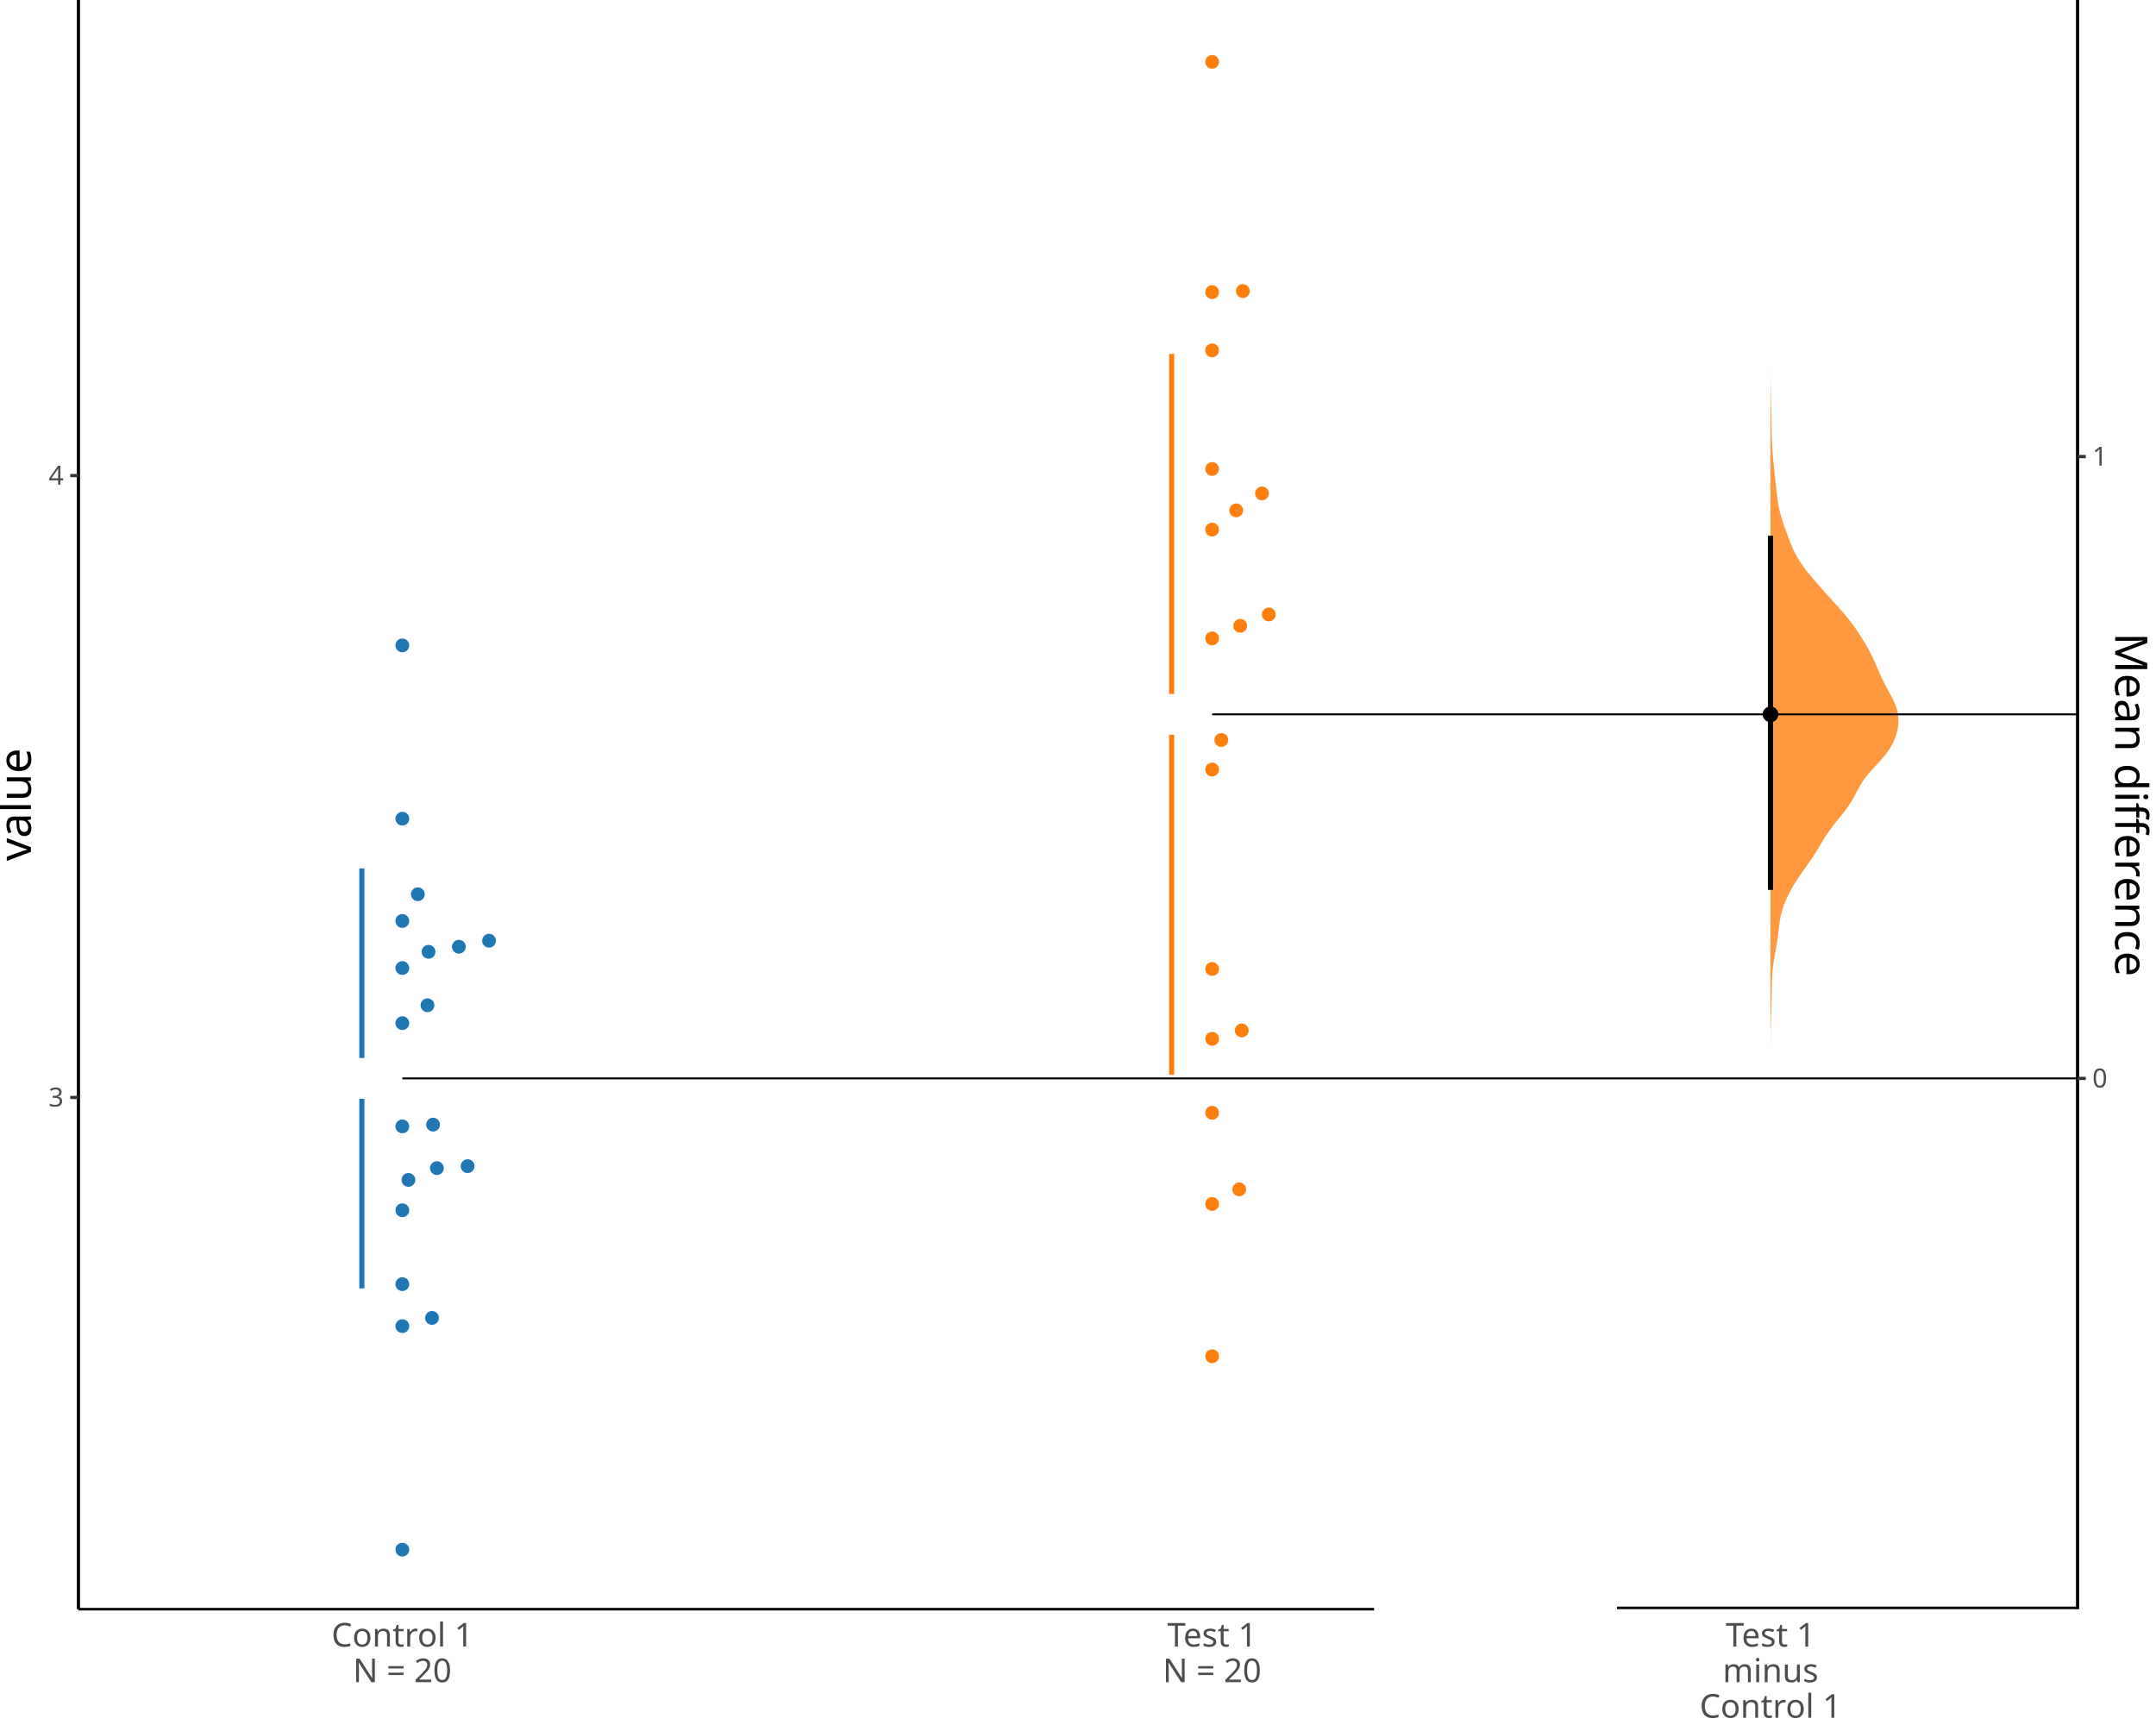
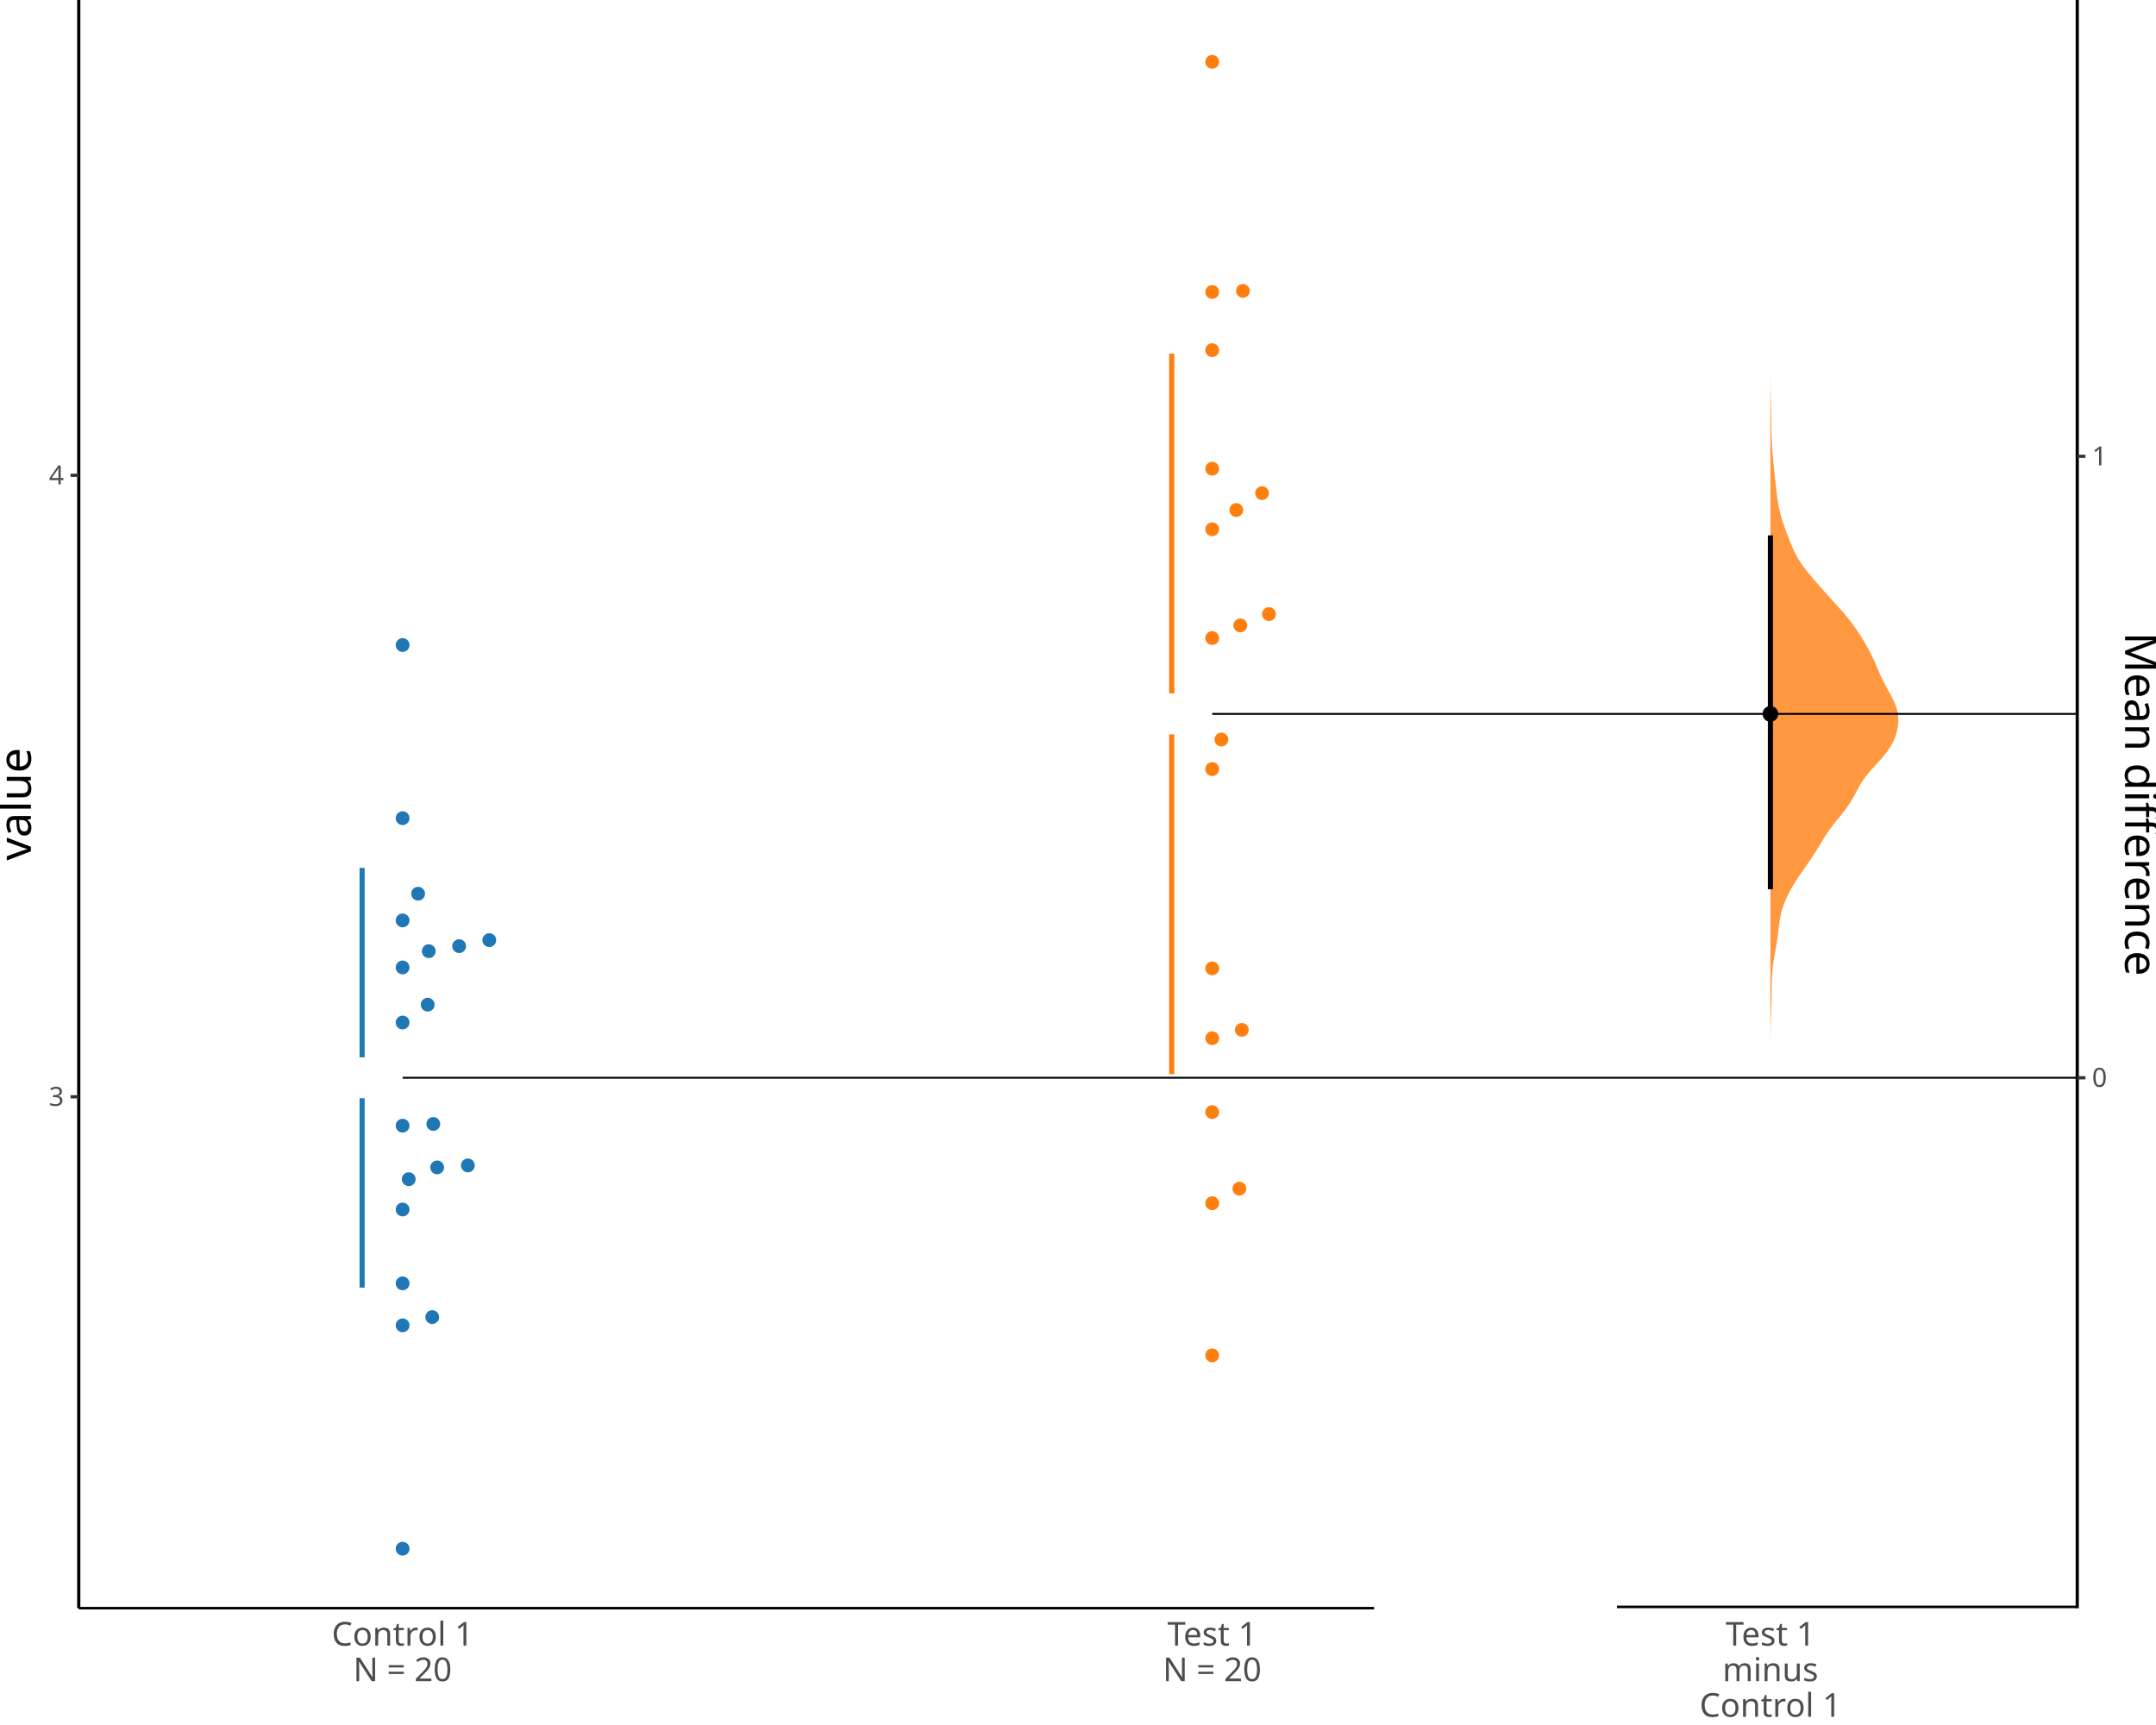
<svg xmlns="http://www.w3.org/2000/svg" class="svglite" data-engine-version="2.0" width="720.00pt" height="576.00pt" viewBox="0 0 720.00 576.00">
  <defs>
    <style type="text/css">
    .svglite line, .svglite polyline, .svglite polygon, .svglite path, .svglite rect, .svglite circle {
      fill: none;
      stroke: #000000;
      stroke-linecap: round;
      stroke-linejoin: round;
      stroke-miterlimit: 10.00;
    }
  </style>
  </defs>
  <rect width="100%" height="100%" style="stroke: none; fill: #FFFFFF;" />
  <defs>
    <clipPath id="cpMC4wMHw3MjAuMDB8MC4wMHw1NzYuMDA=">
      <rect x="0.00" y="0.00" width="720.00" height="576.00" />
    </clipPath>
  </defs>
  <g clip-path="url(#cpMC4wMHw3MjAuMDB8MC4wMHw1NzYuMDA=)">
</g>
  <defs>
    <clipPath id="cpMC4wMHw1NDAuMDB8MC4wMHw1NzYuMDA=">
      <rect x="0.00" y="0.00" width="540.00" height="576.00" />
    </clipPath>
  </defs>
  <g clip-path="url(#cpMC4wMHw1NDAuMDB8MC4wMHw1NzYuMDA=)">
    <rect x="-0" y="0.00" width="540.00" height="576.00" style="stroke-width: 1.07; stroke: #FFFFFF; fill: #FFFFFF;" />
  </g>
  <g clip-path="url(#cpMC4wMHw3MjAuMDB8MC4wMHw1NzYuMDA=)">
-     <rect x="26.19" y="-0" width="513.81" height="537.32" style="stroke-width: 1.07; stroke: none; fill: #FFFFFF;" />
-     <circle cx="143.11" cy="317.82" r="1.95" style="stroke-width: 0.71; stroke: #1F77B4; fill: #1F77B4;" />
-     <circle cx="134.36" cy="307.52" r="1.95" style="stroke-width: 0.71; stroke: #1F77B4; fill: #1F77B4;" />
-     <circle cx="144.62" cy="375.53" r="1.95" style="stroke-width: 0.71; stroke: #1F77B4; fill: #1F77B4;" />
-     <circle cx="134.36" cy="404.12" r="1.95" style="stroke-width: 0.71; stroke: #1F77B4; fill: #1F77B4;" />
-     <circle cx="153.24" cy="316.13" r="1.95" style="stroke-width: 0.71; stroke: #1F77B4; fill: #1F77B4;" />
-     <circle cx="134.36" cy="517.45" r="1.95" style="stroke-width: 0.71; stroke: #1F77B4; fill: #1F77B4;" />
-     <circle cx="163.32" cy="314.12" r="1.95" style="stroke-width: 0.71; stroke: #1F77B4; fill: #1F77B4;" />
-     <circle cx="156.16" cy="389.39" r="1.95" style="stroke-width: 0.71; stroke: #1F77B4; fill: #1F77B4;" />
-     <circle cx="145.90" cy="390.05" r="1.95" style="stroke-width: 0.71; stroke: #1F77B4; fill: #1F77B4;" />
-     <circle cx="134.36" cy="442.81" r="1.95" style="stroke-width: 0.71; stroke: #1F77B4; fill: #1F77B4;" />
-     <circle cx="134.36" cy="376.11" r="1.95" style="stroke-width: 0.71; stroke: #1F77B4; fill: #1F77B4;" />
-     <circle cx="134.36" cy="215.51" r="1.95" style="stroke-width: 0.71; stroke: #1F77B4; fill: #1F77B4;" />
-     <circle cx="142.75" cy="335.67" r="1.95" style="stroke-width: 0.71; stroke: #1F77B4; fill: #1F77B4;" />
-     <circle cx="134.36" cy="323.24" r="1.95" style="stroke-width: 0.71; stroke: #1F77B4; fill: #1F77B4;" />
-     <circle cx="134.36" cy="428.79" r="1.95" style="stroke-width: 0.71; stroke: #1F77B4; fill: #1F77B4;" />
-     <circle cx="139.54" cy="298.60" r="1.95" style="stroke-width: 0.71; stroke: #1F77B4; fill: #1F77B4;" />
-     <circle cx="144.27" cy="440.07" r="1.95" style="stroke-width: 0.71; stroke: #1F77B4; fill: #1F77B4;" />
-     <circle cx="136.40" cy="393.99" r="1.95" style="stroke-width: 0.71; stroke: #1F77B4; fill: #1F77B4;" />
-     <circle cx="134.36" cy="273.37" r="1.95" style="stroke-width: 0.71; stroke: #1F77B4; fill: #1F77B4;" />
-     <circle cx="134.36" cy="341.64" r="1.95" style="stroke-width: 0.71; stroke: #1F77B4; fill: #1F77B4;" />
-     <circle cx="407.86" cy="247.10" r="1.95" style="stroke-width: 0.71; stroke: #FF7F0E; fill: #FF7F0E;" />
-     <circle cx="404.79" cy="402.01" r="1.95" style="stroke-width: 0.71; stroke: #FF7F0E; fill: #FF7F0E;" />
-     <circle cx="423.73" cy="205.18" r="1.95" style="stroke-width: 0.71; stroke: #FF7F0E; fill: #FF7F0E;" />
-     <circle cx="404.79" cy="97.55" r="1.95" style="stroke-width: 0.71; stroke: #FF7F0E; fill: #FF7F0E;" />
-     <circle cx="404.79" cy="323.56" r="1.95" style="stroke-width: 0.71; stroke: #FF7F0E; fill: #FF7F0E;" />
-     <circle cx="404.79" cy="452.87" r="1.95" style="stroke-width: 0.71; stroke: #FF7F0E; fill: #FF7F0E;" />
-     <circle cx="412.83" cy="170.42" r="1.95" style="stroke-width: 0.71; stroke: #FF7F0E; fill: #FF7F0E;" />
-     <circle cx="415.06" cy="97.19" r="1.95" style="stroke-width: 0.71; stroke: #FF7F0E; fill: #FF7F0E;" />
-     <circle cx="414.17" cy="208.97" r="1.95" style="stroke-width: 0.71; stroke: #FF7F0E; fill: #FF7F0E;" />
-     <circle cx="413.85" cy="397.15" r="1.95" style="stroke-width: 0.71; stroke: #FF7F0E; fill: #FF7F0E;" />
-     <circle cx="404.79" cy="256.96" r="1.95" style="stroke-width: 0.71; stroke: #FF7F0E; fill: #FF7F0E;" />
-     <circle cx="414.68" cy="344.09" r="1.95" style="stroke-width: 0.71; stroke: #FF7F0E; fill: #FF7F0E;" />
-     <circle cx="404.79" cy="371.57" r="1.95" style="stroke-width: 0.71; stroke: #FF7F0E; fill: #FF7F0E;" />
-     <circle cx="404.79" cy="20.67" r="1.95" style="stroke-width: 0.71; stroke: #FF7F0E; fill: #FF7F0E;" />
-     <circle cx="404.79" cy="116.99" r="1.95" style="stroke-width: 0.71; stroke: #FF7F0E; fill: #FF7F0E;" />
-     <circle cx="421.44" cy="164.76" r="1.95" style="stroke-width: 0.71; stroke: #FF7F0E; fill: #FF7F0E;" />
-     <circle cx="404.79" cy="176.84" r="1.95" style="stroke-width: 0.71; stroke: #FF7F0E; fill: #FF7F0E;" />
-     <circle cx="404.79" cy="346.88" r="1.95" style="stroke-width: 0.71; stroke: #FF7F0E; fill: #FF7F0E;" />
-     <circle cx="404.79" cy="213.18" r="1.95" style="stroke-width: 0.71; stroke: #FF7F0E; fill: #FF7F0E;" />
-     <circle cx="404.79" cy="156.60" r="1.95" style="stroke-width: 0.71; stroke: #FF7F0E; fill: #FF7F0E;" />
-     <line x1="134.36" y1="360.09" x2="540.00" y2="360.09" style="stroke-width: 0.64; stroke-linecap: butt;" />
-     <line x1="404.79" y1="238.53" x2="540.00" y2="238.53" style="stroke-width: 0.64; stroke-linecap: butt;" />
-     <line x1="120.84" y1="352.42" x2="120.84" y2="290.83" style="stroke-width: 1.71; stroke: #1F77B4; stroke-linecap: square;" />
-     <line x1="391.27" y1="230.85" x2="391.27" y2="119.02" style="stroke-width: 1.71; stroke: #FF7F0E; stroke-linecap: square;" />
-     <line x1="120.84" y1="367.77" x2="120.84" y2="429.36" style="stroke-width: 1.71; stroke: #1F77B4; stroke-linecap: square;" />
-     <line x1="391.27" y1="246.20" x2="391.27" y2="358.04" style="stroke-width: 1.71; stroke: #FF7F0E; stroke-linecap: square;" />
-     <line x1="26.19" y1="537.32" x2="458.87" y2="537.32" style="stroke-width: 0.85; stroke-linecap: butt;" />
-     <polyline points="26.19,537.32 26.19,0.00 " style="stroke-width: 1.07; stroke-linecap: butt;" />
-     <text x="21.26" y="369.48" text-anchor="end" style="font-size: 8.80px; fill: #4D4D4D; font-family: sans;" textLength="4.89px" lengthAdjust="spacingAndGlyphs">3</text>
-     <text x="21.26" y="161.83" text-anchor="end" style="font-size: 8.80px; fill: #4D4D4D; font-family: sans;" textLength="4.89px" lengthAdjust="spacingAndGlyphs">4</text>
-     <polyline points="23.45,366.45 26.19,366.45 " style="stroke-width: 1.07; stroke: #333333; stroke-linecap: butt;" />
-     <polyline points="23.45,158.80 26.19,158.80 " style="stroke-width: 1.07; stroke: #333333; stroke-linecap: butt;" />
-     <text x="134.36" y="549.82" text-anchor="middle" style="font-size: 11.00px; fill: #4D4D4D; font-family: sans;" textLength="44.64px" lengthAdjust="spacingAndGlyphs">Control 1</text>
-     <text x="134.36" y="561.70" text-anchor="middle" style="font-size: 11.00px; fill: #4D4D4D; font-family: sans;" textLength="32.72px" lengthAdjust="spacingAndGlyphs">N = 20</text>
-     <text x="404.79" y="549.82" text-anchor="middle" style="font-size: 11.00px; fill: #4D4D4D; font-family: sans;" textLength="30.57px" lengthAdjust="spacingAndGlyphs">Test 1</text>
-     <text x="404.79" y="561.70" text-anchor="middle" style="font-size: 11.00px; fill: #4D4D4D; font-family: sans;" textLength="32.72px" lengthAdjust="spacingAndGlyphs">N = 20</text>
-     <text transform="translate(10.32,268.66) rotate(-90)" text-anchor="middle" style="font-size: 15.00px; font-family: sans;" textLength="35.87px" lengthAdjust="spacingAndGlyphs">value</text>
+     <rect x="26.30" y="0.00" width="513.70" height="536.99" style="stroke-width: 1.07; stroke: none; fill: #FFFFFF;" />
+     <circle cx="143.19" cy="317.62" r="1.95" style="stroke-width: 0.71; stroke: #1F77B4; fill: #1F77B4;" />
+     <circle cx="134.45" cy="307.34" r="1.95" style="stroke-width: 0.71; stroke: #1F77B4; fill: #1F77B4;" />
+     <circle cx="144.70" cy="375.30" r="1.95" style="stroke-width: 0.71; stroke: #1F77B4; fill: #1F77B4;" />
+     <circle cx="134.45" cy="403.87" r="1.95" style="stroke-width: 0.71; stroke: #1F77B4; fill: #1F77B4;" />
+     <circle cx="153.33" cy="315.93" r="1.95" style="stroke-width: 0.71; stroke: #1F77B4; fill: #1F77B4;" />
+     <circle cx="134.45" cy="517.13" r="1.95" style="stroke-width: 0.71; stroke: #1F77B4; fill: #1F77B4;" />
+     <circle cx="163.40" cy="313.92" r="1.95" style="stroke-width: 0.71; stroke: #1F77B4; fill: #1F77B4;" />
+     <circle cx="156.24" cy="389.15" r="1.95" style="stroke-width: 0.71; stroke: #1F77B4; fill: #1F77B4;" />
+     <circle cx="145.99" cy="389.81" r="1.95" style="stroke-width: 0.71; stroke: #1F77B4; fill: #1F77B4;" />
+     <circle cx="134.45" cy="442.54" r="1.95" style="stroke-width: 0.71; stroke: #1F77B4; fill: #1F77B4;" />
+     <circle cx="134.45" cy="375.88" r="1.95" style="stroke-width: 0.71; stroke: #1F77B4; fill: #1F77B4;" />
+     <circle cx="134.45" cy="215.38" r="1.95" style="stroke-width: 0.71; stroke: #1F77B4; fill: #1F77B4;" />
+     <circle cx="142.83" cy="335.46" r="1.95" style="stroke-width: 0.71; stroke: #1F77B4; fill: #1F77B4;" />
+     <circle cx="134.45" cy="323.04" r="1.95" style="stroke-width: 0.71; stroke: #1F77B4; fill: #1F77B4;" />
+     <circle cx="134.45" cy="428.53" r="1.95" style="stroke-width: 0.71; stroke: #1F77B4; fill: #1F77B4;" />
+     <circle cx="139.63" cy="298.42" r="1.95" style="stroke-width: 0.71; stroke: #1F77B4; fill: #1F77B4;" />
+     <circle cx="144.35" cy="439.80" r="1.95" style="stroke-width: 0.71; stroke: #1F77B4; fill: #1F77B4;" />
+     <circle cx="136.49" cy="393.75" r="1.95" style="stroke-width: 0.71; stroke: #1F77B4; fill: #1F77B4;" />
+     <circle cx="134.45" cy="273.20" r="1.95" style="stroke-width: 0.71; stroke: #1F77B4; fill: #1F77B4;" />
+     <circle cx="134.45" cy="341.43" r="1.95" style="stroke-width: 0.71; stroke: #1F77B4; fill: #1F77B4;" />
+     <circle cx="407.89" cy="246.95" r="1.95" style="stroke-width: 0.71; stroke: #FF7F0E; fill: #FF7F0E;" />
+     <circle cx="404.82" cy="401.77" r="1.95" style="stroke-width: 0.71; stroke: #FF7F0E; fill: #FF7F0E;" />
+     <circle cx="423.76" cy="205.06" r="1.95" style="stroke-width: 0.71; stroke: #FF7F0E; fill: #FF7F0E;" />
+     <circle cx="404.82" cy="97.49" r="1.95" style="stroke-width: 0.71; stroke: #FF7F0E; fill: #FF7F0E;" />
+     <circle cx="404.82" cy="323.36" r="1.95" style="stroke-width: 0.71; stroke: #FF7F0E; fill: #FF7F0E;" />
+     <circle cx="404.82" cy="452.59" r="1.95" style="stroke-width: 0.71; stroke: #FF7F0E; fill: #FF7F0E;" />
+     <circle cx="412.86" cy="170.31" r="1.95" style="stroke-width: 0.71; stroke: #FF7F0E; fill: #FF7F0E;" />
+     <circle cx="415.08" cy="97.13" r="1.95" style="stroke-width: 0.71; stroke: #FF7F0E; fill: #FF7F0E;" />
+     <circle cx="414.20" cy="208.84" r="1.95" style="stroke-width: 0.71; stroke: #FF7F0E; fill: #FF7F0E;" />
+     <circle cx="413.88" cy="396.91" r="1.95" style="stroke-width: 0.71; stroke: #FF7F0E; fill: #FF7F0E;" />
+     <circle cx="404.82" cy="256.80" r="1.95" style="stroke-width: 0.71; stroke: #FF7F0E; fill: #FF7F0E;" />
+     <circle cx="414.71" cy="343.88" r="1.95" style="stroke-width: 0.71; stroke: #FF7F0E; fill: #FF7F0E;" />
+     <circle cx="404.82" cy="371.35" r="1.95" style="stroke-width: 0.71; stroke: #FF7F0E; fill: #FF7F0E;" />
+     <circle cx="404.82" cy="20.65" r="1.95" style="stroke-width: 0.71; stroke: #FF7F0E; fill: #FF7F0E;" />
+     <circle cx="404.82" cy="116.92" r="1.95" style="stroke-width: 0.71; stroke: #FF7F0E; fill: #FF7F0E;" />
+     <circle cx="421.46" cy="164.66" r="1.95" style="stroke-width: 0.71; stroke: #FF7F0E; fill: #FF7F0E;" />
+     <circle cx="404.82" cy="176.73" r="1.95" style="stroke-width: 0.71; stroke: #FF7F0E; fill: #FF7F0E;" />
+     <circle cx="404.82" cy="346.67" r="1.95" style="stroke-width: 0.71; stroke: #FF7F0E; fill: #FF7F0E;" />
+     <circle cx="404.82" cy="213.05" r="1.95" style="stroke-width: 0.71; stroke: #FF7F0E; fill: #FF7F0E;" />
+     <circle cx="404.82" cy="156.50" r="1.95" style="stroke-width: 0.71; stroke: #FF7F0E; fill: #FF7F0E;" />
+     <line x1="134.45" y1="359.88" x2="540.00" y2="359.88" style="stroke-width: 0.64; stroke-linecap: butt;" />
+     <line x1="404.82" y1="238.38" x2="540.00" y2="238.38" style="stroke-width: 0.64; stroke-linecap: butt;" />
+     <line x1="120.93" y1="352.20" x2="120.93" y2="290.65" style="stroke-width: 1.71; stroke: #1F77B4; stroke-linecap: square;" />
+     <line x1="391.30" y1="230.71" x2="391.30" y2="118.94" style="stroke-width: 1.71; stroke: #FF7F0E; stroke-linecap: square;" />
+     <line x1="120.93" y1="367.55" x2="120.93" y2="429.10" style="stroke-width: 1.71; stroke: #1F77B4; stroke-linecap: square;" />
+     <line x1="391.30" y1="246.05" x2="391.30" y2="357.82" style="stroke-width: 1.71; stroke: #FF7F0E; stroke-linecap: square;" />
+     <line x1="26.30" y1="536.99" x2="458.89" y2="536.99" style="stroke-width: 0.85; stroke-linecap: butt;" />
+     <polyline points="26.30,536.99 26.30,0.00 " style="stroke-width: 1.07; stroke-linecap: butt;" />
+     <text x="21.37" y="369.25" text-anchor="end" style="font-size: 8.80px; fill: #4D4D4D; font-family: sans;" textLength="4.89px" lengthAdjust="spacingAndGlyphs">3</text>
+     <text x="21.37" y="161.74" text-anchor="end" style="font-size: 8.80px; fill: #4D4D4D; font-family: sans;" textLength="4.89px" lengthAdjust="spacingAndGlyphs">4</text>
+     <polyline points="23.56,366.23 26.30,366.23 " style="stroke-width: 1.07; stroke: #333333; stroke-linecap: butt;" />
+     <polyline points="23.56,158.71 26.30,158.71 " style="stroke-width: 1.07; stroke: #333333; stroke-linecap: butt;" />
+     <text x="134.45" y="549.49" text-anchor="middle" style="font-size: 11.00px; fill: #4D4D4D; font-family: sans;" textLength="44.64px" lengthAdjust="spacingAndGlyphs">Control 1</text>
+     <text x="134.45" y="561.37" text-anchor="middle" style="font-size: 11.00px; fill: #4D4D4D; font-family: sans;" textLength="32.72px" lengthAdjust="spacingAndGlyphs">N = 20</text>
+     <text x="404.82" y="549.49" text-anchor="middle" style="font-size: 11.00px; fill: #4D4D4D; font-family: sans;" textLength="30.57px" lengthAdjust="spacingAndGlyphs">Test 1</text>
+     <text x="404.82" y="561.37" text-anchor="middle" style="font-size: 11.00px; fill: #4D4D4D; font-family: sans;" textLength="32.72px" lengthAdjust="spacingAndGlyphs">N = 20</text>
+     <text transform="translate(10.32,268.50) rotate(-90)" text-anchor="middle" style="font-size: 15.00px; font-family: sans;" textLength="35.87px" lengthAdjust="spacingAndGlyphs">value</text>
  </g>
  <defs>
    <clipPath id="cpNTQwLjAwfDcyMC4wMHwwLjAwfDU3Ni4wMA==">
      <rect x="540.00" y="0.00" width="180.00" height="576.00" />
    </clipPath>
  </defs>
  <g clip-path="url(#cpNTQwLjAwfDcyMC4wMHwwLjAwfDU3Ni4wMA==)">
    <rect x="540.00" y="0.00" width="180.00" height="576.00" style="stroke-width: 1.07; stroke: #FFFFFF; fill: #FFFFFF;" />
  </g>
  <g clip-path="url(#cpMC4wMHw3MjAuMDB8MC4wMHw1NzYuMDA=)">
</g>
  <defs>
-     <clipPath id="cpNTQwLjAwfDY5My44MXwwLjAwfDUzNy4zMg==">
-       <rect x="540.00" y="0.00" width="153.81" height="537.32" />
+     <clipPath id="cpNTQwLjAwfDY5My43MHwwLjAwfDUzNi45OQ==">
+       <rect x="540.00" y="0.00" width="153.70" height="536.99" />
    </clipPath>
  </defs>
-   <g clip-path="url(#cpNTQwLjAwfDY5My44MXwwLjAwfDUzNy4zMg==)">
-     <rect x="540.00" y="-0" width="153.81" height="537.32" style="stroke-width: 1.07; stroke: none; fill: #FFFFFF;" />
-     <polygon points="591.27,352.95 591.27,352.50 591.27,352.04 591.27,351.59 591.27,351.13 591.27,350.68 591.28,350.22 591.28,349.77 591.28,349.31 591.28,348.86 591.28,348.40 591.29,347.94 591.29,347.49 591.29,347.03 591.30,346.58 591.30,346.12 591.31,345.67 591.32,345.21 591.32,344.76 591.33,344.30 591.34,343.85 591.35,343.39 591.36,342.93 591.37,342.48 591.38,342.02 591.40,341.57 591.41,341.11 591.42,340.66 591.44,340.20 591.45,339.75 591.46,339.29 591.48,338.83 591.49,338.38 591.51,337.92 591.52,337.47 591.54,337.01 591.55,336.56 591.56,336.10 591.58,335.65 591.59,335.19 591.60,334.74 591.61,334.28 591.62,333.82 591.63,333.37 591.64,332.91 591.65,332.46 591.66,332.00 591.67,331.55 591.68,331.09 591.68,330.64 591.69,330.18 591.70,329.73 591.71,329.27 591.72,328.81 591.73,328.36 591.74,327.90 591.75,327.45 591.77,326.99 591.79,326.54 591.81,326.08 591.84,325.63 591.87,325.17 591.90,324.71 591.94,324.26 591.98,323.80 592.03,323.35 592.08,322.89 592.14,322.44 592.20,321.98 592.26,321.53 592.33,321.07 592.40,320.62 592.48,320.16 592.56,319.70 592.64,319.25 592.72,318.79 592.80,318.34 592.89,317.88 592.97,317.43 593.05,316.97 593.13,316.52 593.21,316.06 593.29,315.61 593.37,315.15 593.44,314.69 593.51,314.24 593.58,313.78 593.64,313.33 593.70,312.87 593.76,312.42 593.81,311.96 593.87,311.51 593.92,311.05 593.97,310.59 594.03,310.14 594.08,309.68 594.14,309.23 594.19,308.77 594.26,308.32 594.32,307.86 594.40,307.41 594.47,306.95 594.56,306.50 594.65,306.04 594.75,305.58 594.86,305.13 594.97,304.67 595.10,304.22 595.23,303.76 595.37,303.31 595.52,302.85 595.68,302.40 595.85,301.94 596.03,301.48 596.21,301.03 596.41,300.57 596.61,300.12 596.81,299.66 597.03,299.21 597.25,298.75 597.48,298.30 597.72,297.84 597.96,297.39 598.21,296.93 598.47,296.47 598.73,296.02 599.01,295.56 599.28,295.11 599.57,294.65 599.86,294.20 600.15,293.74 600.45,293.29 600.76,292.83 601.07,292.38 601.38,291.92 601.70,291.46 602.02,291.01 602.34,290.55 602.66,290.10 602.98,289.64 603.30,289.19 603.62,288.73 603.94,288.28 604.26,287.82 604.57,287.36 604.88,286.91 605.18,286.45 605.48,286.00 605.78,285.54 606.07,285.09 606.36,284.63 606.64,284.18 606.92,283.72 607.20,283.27 607.48,282.81 607.75,282.35 608.02,281.90 608.30,281.44 608.58,280.99 608.85,280.53 609.14,280.08 609.43,279.62 609.72,279.17 610.02,278.71 610.33,278.26 610.64,277.80 610.96,277.34 611.29,276.89 611.63,276.43 611.98,275.98 612.33,275.52 612.68,275.07 613.04,274.61 613.41,274.16 613.77,273.70 614.14,273.24 614.51,272.79 614.88,272.33 615.24,271.88 615.60,271.42 615.95,270.97 616.29,270.51 616.63,270.06 616.96,269.60 617.28,269.15 617.58,268.69 617.88,268.23 618.16,267.78 618.44,267.32 618.70,266.87 618.96,266.41 619.21,265.96 619.46,265.50 619.70,265.05 619.94,264.59 620.18,264.14 620.42,263.68 620.67,263.22 620.93,262.77 621.19,262.31 621.46,261.86 621.75,261.40 622.05,260.95 622.36,260.49 622.69,260.04 623.03,259.58 623.38,259.12 623.75,258.67 624.13,258.21 624.52,257.76 624.92,257.30 625.32,256.85 625.73,256.39 626.15,255.94 626.56,255.48 626.98,255.03 627.39,254.57 627.80,254.11 628.20,253.66 628.60,253.20 628.99,252.75 629.36,252.29 629.73,251.84 630.08,251.38 630.41,250.93 630.73,250.47 631.04,250.02 631.33,249.56 631.60,249.10 631.86,248.65 632.10,248.19 632.32,247.74 632.53,247.28 632.72,246.83 632.90,246.37 633.06,245.92 633.21,245.46 633.34,245.00 633.47,244.55 633.58,244.09 633.67,243.64 633.76,243.18 633.83,242.73 633.89,242.27 633.94,241.82 633.97,241.36 633.99,240.91 634.00,240.45 633.99,239.99 633.96,239.54 633.92,239.08 633.86,238.63 633.79,238.17 633.70,237.72 633.59,237.26 633.47,236.81 633.33,236.35 633.17,235.90 633.00,235.44 632.82,234.98 632.62,234.53 632.41,234.07 632.20,233.62 631.97,233.16 631.73,232.71 631.49,232.25 631.25,231.80 631.00,231.34 630.75,230.88 630.50,230.43 630.25,229.97 630.00,229.52 629.76,229.06 629.52,228.61 629.28,228.15 629.05,227.70 628.83,227.24 628.61,226.79 628.39,226.33 628.18,225.87 627.98,225.42 627.77,224.96 627.58,224.51 627.38,224.05 627.18,223.60 626.99,223.14 626.79,222.69 626.60,222.23 626.40,221.78 626.20,221.32 625.99,220.86 625.79,220.41 625.57,219.95 625.36,219.50 625.14,219.04 624.91,218.59 624.68,218.13 624.45,217.68 624.21,217.22 623.96,216.76 623.71,216.31 623.45,215.85 623.19,215.40 622.93,214.94 622.66,214.49 622.38,214.03 622.10,213.58 621.82,213.12 621.54,212.67 621.25,212.21 620.95,211.75 620.65,211.30 620.35,210.84 620.04,210.39 619.73,209.93 619.41,209.48 619.08,209.02 618.75,208.57 618.41,208.11 618.07,207.66 617.71,207.20 617.35,206.74 616.98,206.29 616.61,205.83 616.23,205.38 615.84,204.92 615.44,204.47 615.05,204.01 614.64,203.56 614.24,203.10 613.83,202.64 613.42,202.19 613.01,201.73 612.59,201.28 612.18,200.82 611.77,200.37 611.35,199.91 610.94,199.46 610.53,199.00 610.12,198.55 609.71,198.09 609.31,197.63 608.90,197.18 608.50,196.72 608.10,196.27 607.69,195.81 607.30,195.36 606.90,194.90 606.50,194.45 606.11,193.99 605.72,193.54 605.33,193.08 604.94,192.62 604.56,192.17 604.19,191.71 603.82,191.26 603.46,190.80 603.10,190.35 602.75,189.89 602.41,189.44 602.08,188.98 601.76,188.52 601.44,188.07 601.14,187.61 600.85,187.16 600.57,186.70 600.30,186.25 600.04,185.79 599.79,185.34 599.55,184.88 599.32,184.43 599.10,183.97 598.89,183.51 598.68,183.06 598.48,182.60 598.29,182.15 598.10,181.69 597.92,181.24 597.74,180.78 597.56,180.33 597.38,179.87 597.21,179.42 597.04,178.96 596.87,178.50 596.70,178.05 596.53,177.59 596.37,177.14 596.20,176.68 596.04,176.23 595.88,175.77 595.72,175.32 595.56,174.86 595.41,174.40 595.26,173.95 595.12,173.49 594.98,173.04 594.85,172.58 594.72,172.13 594.59,171.67 594.48,171.22 594.36,170.76 594.26,170.31 594.16,169.85 594.07,169.39 593.98,168.94 593.89,168.48 593.82,168.03 593.74,167.57 593.67,167.12 593.61,166.66 593.55,166.21 593.49,165.75 593.43,165.29 593.37,164.84 593.32,164.38 593.27,163.93 593.22,163.47 593.17,163.02 593.12,162.56 593.07,162.11 593.02,161.65 592.97,161.20 592.92,160.74 592.87,160.28 592.82,159.83 592.77,159.37 592.72,158.92 592.67,158.46 592.63,158.01 592.58,157.55 592.53,157.10 592.48,156.64 592.43,156.19 592.39,155.73 592.34,155.27 592.29,154.82 592.25,154.36 592.21,153.91 592.16,153.45 592.12,153.00 592.08,152.54 592.04,152.09 592.01,151.63 591.97,151.17 591.94,150.72 591.91,150.26 591.88,149.81 591.85,149.35 591.82,148.90 591.80,148.44 591.77,147.99 591.75,147.53 591.73,147.08 591.71,146.62 591.69,146.16 591.68,145.71 591.66,145.25 591.65,144.80 591.64,144.34 591.63,143.89 591.62,143.43 591.61,142.98 591.60,142.52 591.59,142.07 591.59,141.61 591.58,141.15 591.57,140.70 591.56,140.24 591.56,139.79 591.55,139.33 591.54,138.88 591.53,138.42 591.53,137.97 591.52,137.51 591.51,137.05 591.50,136.60 591.49,136.14 591.48,135.69 591.47,135.23 591.46,134.78 591.44,134.32 591.43,133.87 591.42,133.41 591.41,132.96 591.40,132.50 591.39,132.04 591.38,131.59 591.37,131.13 591.36,130.68 591.35,130.22 591.34,129.77 591.33,129.31 591.32,128.86 591.31,128.40 591.31,127.95 591.30,127.49 591.30,127.03 591.29,126.58 591.29,126.12 591.29,125.67 591.28,125.21 591.28,124.76 591.28,124.30 591.28,123.85 591.28,123.39 591.27,122.93 591.27,122.48 591.27,122.02 591.27,121.57 591.27,121.11 591.27,120.66 591.27,120.20 " style="stroke-width: 0.75; stroke: none; fill: #FF7F0E; fill-opacity: 0.80;" />
-     <line x1="591.27" y1="296.28" x2="591.27" y2="179.74" style="stroke-width: 1.71; stroke-linecap: square;" />
-     <circle cx="591.27" cy="238.53" r="2.25" style="stroke-width: 0.75; fill: #000000;" />
-     <line x1="334.92" y1="360.09" x2="334.92" y2="360.09" style="stroke-width: 1.71; stroke-linecap: square;" />
-     <circle cx="334.92" cy="360.09" r="2.25" style="stroke-width: 0.75; fill: #000000;" />
-     <line x1="540.00" y1="238.53" x2="693.81" y2="238.53" style="stroke-width: 0.64; stroke-linecap: butt;" />
-     <line x1="540.00" y1="360.09" x2="693.81" y2="360.09" style="stroke-width: 0.64; stroke-linecap: butt;" />
-     <line x1="540.00" y1="537.32" x2="693.81" y2="537.32" style="stroke-width: 1.71; stroke-linecap: butt;" />
+   <g clip-path="url(#cpNTQwLjAwfDY5My43MHwwLjAwfDUzNi45OQ==)">
+     <rect x="540.00" y="0.00" width="153.70" height="536.99" style="stroke-width: 1.07; stroke: none; fill: #FFFFFF;" />
+     <polygon points="591.23,352.74 591.23,352.28 591.24,351.83 591.24,351.37 591.24,350.92 591.24,350.46 591.24,350.01 591.24,349.55 591.24,349.10 591.24,348.64 591.25,348.19 591.25,347.73 591.25,347.28 591.26,346.82 591.26,346.37 591.27,345.91 591.27,345.46 591.28,345.00 591.29,344.55 591.30,344.09 591.30,343.64 591.31,343.18 591.32,342.72 591.34,342.27 591.35,341.81 591.36,341.36 591.37,340.90 591.39,340.45 591.40,339.99 591.41,339.54 591.43,339.08 591.44,338.63 591.46,338.17 591.47,337.72 591.49,337.26 591.50,336.81 591.51,336.35 591.53,335.90 591.54,335.44 591.55,334.99 591.57,334.53 591.58,334.08 591.59,333.62 591.60,333.17 591.61,332.71 591.62,332.26 591.62,331.80 591.63,331.34 591.64,330.89 591.65,330.43 591.65,329.98 591.66,329.52 591.67,329.07 591.68,328.61 591.69,328.16 591.70,327.70 591.72,327.25 591.73,326.79 591.75,326.34 591.77,325.88 591.80,325.43 591.83,324.97 591.86,324.52 591.90,324.06 591.94,323.61 591.99,323.15 592.04,322.70 592.10,322.24 592.16,321.79 592.22,321.33 592.29,320.87 592.37,320.42 592.44,319.96 592.52,319.51 592.60,319.05 592.68,318.60 592.76,318.14 592.85,317.69 592.93,317.23 593.01,316.78 593.10,316.32 593.18,315.87 593.25,315.41 593.33,314.96 593.40,314.50 593.47,314.05 593.54,313.59 593.60,313.14 593.66,312.68 593.72,312.23 593.78,311.77 593.83,311.32 593.88,310.86 593.93,310.41 593.99,309.95 594.04,309.49 594.10,309.04 594.16,308.58 594.22,308.13 594.28,307.67 594.36,307.22 594.44,306.76 594.52,306.31 594.61,305.85 594.71,305.40 594.82,304.94 594.93,304.49 595.06,304.03 595.19,303.58 595.33,303.12 595.49,302.67 595.64,302.21 595.81,301.76 595.99,301.30 596.17,300.85 596.37,300.39 596.57,299.94 596.77,299.48 596.99,299.03 597.21,298.57 597.44,298.11 597.68,297.66 597.92,297.20 598.17,296.75 598.43,296.29 598.69,295.84 598.96,295.38 599.24,294.93 599.53,294.47 599.82,294.02 600.11,293.56 600.41,293.11 600.72,292.65 601.03,292.20 601.34,291.74 601.66,291.29 601.97,290.83 602.29,290.38 602.61,289.92 602.94,289.47 603.26,289.01 603.58,288.56 603.89,288.10 604.21,287.64 604.52,287.19 604.83,286.73 605.14,286.28 605.44,285.82 605.73,285.37 606.02,284.91 606.31,284.46 606.59,284.00 606.87,283.55 607.15,283.09 607.43,282.64 607.70,282.18 607.98,281.73 608.25,281.27 608.53,280.82 608.81,280.36 609.09,279.91 609.38,279.45 609.67,279.00 609.97,278.54 610.28,278.09 610.59,277.63 610.91,277.18 611.24,276.72 611.58,276.26 611.92,275.81 612.27,275.35 612.63,274.90 612.99,274.44 613.35,273.99 613.72,273.53 614.09,273.08 614.46,272.62 614.82,272.17 615.19,271.71 615.54,271.26 615.90,270.80 616.24,270.35 616.58,269.89 616.90,269.44 617.22,268.98 617.53,268.53 617.82,268.07 618.11,267.62 618.38,267.16 618.65,266.71 618.91,266.25 619.16,265.79 619.40,265.34 619.64,264.88 619.88,264.43 620.12,263.97 620.37,263.52 620.61,263.06 620.87,262.61 621.13,262.15 621.41,261.70 621.69,261.24 621.99,260.79 622.30,260.33 622.63,259.88 622.97,259.42 623.32,258.97 623.69,258.51 624.07,258.06 624.46,257.60 624.85,257.15 625.26,256.69 625.67,256.24 626.08,255.78 626.50,255.33 626.92,254.87 627.33,254.41 627.74,253.96 628.14,253.50 628.54,253.05 628.92,252.59 629.30,252.14 629.66,251.68 630.01,251.23 630.35,250.77 630.67,250.32 630.97,249.86 631.26,249.41 631.54,248.95 631.79,248.50 632.03,248.04 632.25,247.59 632.46,247.13 632.65,246.68 632.83,246.22 632.99,245.77 633.14,245.31 633.28,244.86 633.40,244.40 633.51,243.94 633.61,243.49 633.69,243.03 633.77,242.58 633.82,242.12 633.87,241.67 633.90,241.21 633.92,240.76 633.93,240.30 633.92,239.85 633.89,239.39 633.85,238.94 633.79,238.48 633.72,238.03 633.63,237.57 633.52,237.12 633.40,236.66 633.26,236.21 633.10,235.75 632.93,235.30 632.75,234.84 632.55,234.39 632.35,233.93 632.13,233.48 631.90,233.02 631.67,232.56 631.43,232.11 631.18,231.65 630.93,231.20 630.68,230.74 630.43,230.29 630.18,229.83 629.94,229.38 629.69,228.92 629.45,228.47 629.22,228.01 628.99,227.56 628.76,227.10 628.54,226.65 628.33,226.19 628.12,225.74 627.91,225.28 627.71,224.83 627.51,224.37 627.32,223.92 627.12,223.46 626.93,223.01 626.73,222.55 626.53,222.10 626.34,221.64 626.14,221.18 625.93,220.73 625.73,220.27 625.51,219.82 625.30,219.36 625.08,218.91 624.85,218.45 624.62,218.00 624.39,217.54 624.15,217.09 623.90,216.63 623.65,216.18 623.39,215.72 623.13,215.27 622.87,214.81 622.60,214.36 622.32,213.90 622.04,213.45 621.76,212.99 621.48,212.54 621.19,212.08 620.89,211.63 620.60,211.17 620.29,210.71 619.99,210.26 619.67,209.80 619.35,209.35 619.03,208.89 618.70,208.44 618.36,207.98 618.01,207.53 617.66,207.07 617.30,206.62 616.93,206.16 616.55,205.71 616.17,205.25 615.78,204.80 615.39,204.34 614.99,203.89 614.59,203.43 614.18,202.98 613.78,202.52 613.37,202.07 612.95,201.61 612.54,201.16 612.13,200.70 611.72,200.25 611.30,199.79 610.89,199.33 610.48,198.88 610.07,198.42 609.67,197.97 609.26,197.51 608.85,197.06 608.45,196.60 608.05,196.15 607.65,195.69 607.25,195.24 606.85,194.78 606.45,194.33 606.06,193.87 605.67,193.42 605.28,192.96 604.90,192.51 604.52,192.05 604.14,191.60 603.77,191.14 603.41,190.69 603.05,190.23 602.71,189.78 602.36,189.32 602.03,188.86 601.71,188.41 601.40,187.95 601.10,187.50 600.81,187.04 600.53,186.59 600.25,186.13 600.00,185.68 599.75,185.22 599.51,184.77 599.28,184.31 599.06,183.86 598.84,183.40 598.64,182.95 598.44,182.49 598.25,182.04 598.06,181.58 597.88,181.13 597.69,180.67 597.52,180.22 597.34,179.76 597.17,179.31 597.00,178.85 596.83,178.40 596.66,177.94 596.49,177.48 596.33,177.03 596.16,176.57 596.00,176.12 595.84,175.66 595.68,175.21 595.52,174.75 595.37,174.30 595.22,173.84 595.08,173.39 594.94,172.93 594.81,172.48 594.68,172.02 594.55,171.57 594.44,171.11 594.33,170.66 594.22,170.20 594.12,169.75 594.03,169.29 593.94,168.84 593.86,168.38 593.78,167.93 593.70,167.47 593.64,167.01 593.57,166.56 593.51,166.10 593.45,165.65 593.39,165.19 593.34,164.74 593.28,164.28 593.23,163.83 593.18,163.37 593.13,162.92 593.08,162.46 593.03,162.01 592.98,161.55 592.93,161.10 592.88,160.64 592.83,160.19 592.78,159.73 592.74,159.28 592.69,158.82 592.64,158.37 592.59,157.91 592.54,157.46 592.49,157.00 592.44,156.55 592.39,156.09 592.35,155.63 592.30,155.18 592.26,154.72 592.21,154.27 592.17,153.81 592.13,153.36 592.09,152.90 592.05,152.45 592.01,151.99 591.97,151.54 591.94,151.08 591.90,150.63 591.87,150.17 591.84,149.72 591.81,149.26 591.78,148.81 591.76,148.35 591.74,147.90 591.71,147.44 591.69,146.99 591.67,146.53 591.66,146.08 591.64,145.62 591.63,145.17 591.61,144.71 591.60,144.25 591.59,143.80 591.58,143.34 591.57,142.89 591.56,142.43 591.56,141.98 591.55,141.52 591.54,141.07 591.53,140.61 591.53,140.16 591.52,139.70 591.51,139.25 591.51,138.79 591.50,138.34 591.49,137.88 591.48,137.43 591.47,136.97 591.46,136.52 591.45,136.06 591.44,135.61 591.43,135.15 591.42,134.70 591.41,134.24 591.40,133.78 591.38,133.33 591.37,132.87 591.36,132.42 591.35,131.96 591.34,131.51 591.33,131.05 591.32,130.60 591.31,130.14 591.30,129.69 591.29,129.23 591.28,128.78 591.28,128.32 591.27,127.87 591.27,127.41 591.26,126.96 591.26,126.50 591.25,126.05 591.25,125.59 591.25,125.14 591.24,124.68 591.24,124.23 591.24,123.77 591.24,123.32 591.24,122.86 591.24,122.40 591.24,121.95 591.24,121.49 591.23,121.04 591.23,120.58 591.23,120.13 " style="stroke-width: 0.75; stroke: none; fill: #FF7F0E; fill-opacity: 0.80;" />
+     <line x1="591.23" y1="296.10" x2="591.23" y2="179.63" style="stroke-width: 1.71; stroke-linecap: square;" />
+     <circle cx="591.23" cy="238.38" r="2.25" style="stroke-width: 0.75; fill: #000000;" />
+     <line x1="335.06" y1="359.88" x2="335.06" y2="359.88" style="stroke-width: 1.71; stroke-linecap: square;" />
+     <circle cx="335.06" cy="359.88" r="2.25" style="stroke-width: 0.75; fill: #000000;" />
+     <line x1="540.00" y1="238.38" x2="693.70" y2="238.38" style="stroke-width: 0.64; stroke-linecap: butt;" />
+     <line x1="540.00" y1="359.88" x2="693.70" y2="359.88" style="stroke-width: 0.64; stroke-linecap: butt;" />
+     <line x1="540.00" y1="536.99" x2="693.70" y2="536.99" style="stroke-width: 1.71; stroke-linecap: butt;" />
  </g>
  <g clip-path="url(#cpMC4wMHw3MjAuMDB8MC4wMHw1NzYuMDA=)">
-     <polyline points="693.81,537.32 693.81,0.00 " style="stroke-width: 1.07; stroke-linecap: butt;" />
-     <polyline points="693.81,360.09 696.55,360.09 " style="stroke-width: 1.07; stroke: #333333; stroke-linecap: butt;" />
-     <polyline points="693.81,152.45 696.55,152.45 " style="stroke-width: 1.07; stroke: #333333; stroke-linecap: butt;" />
-     <text x="698.74" y="363.12" style="font-size: 8.80px; fill: #4D4D4D; font-family: sans;" textLength="4.89px" lengthAdjust="spacingAndGlyphs">0</text>
-     <text x="698.74" y="155.48" style="font-size: 8.80px; fill: #4D4D4D; font-family: sans;" textLength="4.89px" lengthAdjust="spacingAndGlyphs">1</text>
-     <text x="591.27" y="549.82" text-anchor="middle" style="font-size: 11.00px; fill: #4D4D4D; font-family: sans;" textLength="30.57px" lengthAdjust="spacingAndGlyphs">Test 1</text>
-     <text x="591.27" y="561.70" text-anchor="middle" style="font-size: 11.00px; fill: #4D4D4D; font-family: sans;" textLength="29.35px" lengthAdjust="spacingAndGlyphs">minus</text>
-     <text x="591.27" y="573.58" text-anchor="middle" style="font-size: 11.00px; fill: #4D4D4D; font-family: sans;" textLength="44.64px" lengthAdjust="spacingAndGlyphs">Control 1</text>
-     <text transform="translate(706.38,268.66) rotate(90)" text-anchor="middle" style="font-size: 15.00px; font-family: sans;" textLength="107.58px" lengthAdjust="spacingAndGlyphs">Mean difference</text>
+     <polyline points="693.70,536.99 693.70,0.00 " style="stroke-width: 1.07; stroke-linecap: butt;" />
+     <polyline points="696.44,359.88 693.70,359.88 " style="stroke-width: 1.07; stroke: #333333; stroke-linecap: butt;" />
+     <polyline points="696.44,152.36 693.70,152.36 " style="stroke-width: 1.07; stroke: #333333; stroke-linecap: butt;" />
+     <text x="698.63" y="362.90" style="font-size: 8.80px; fill: #4D4D4D; font-family: sans;" textLength="4.89px" lengthAdjust="spacingAndGlyphs">0</text>
+     <text x="698.63" y="155.38" style="font-size: 8.80px; fill: #4D4D4D; font-family: sans;" textLength="4.89px" lengthAdjust="spacingAndGlyphs">1</text>
+     <text x="591.23" y="549.49" text-anchor="middle" style="font-size: 11.00px; fill: #4D4D4D; font-family: sans;" textLength="30.57px" lengthAdjust="spacingAndGlyphs">Test 1</text>
+     <text x="591.23" y="561.37" text-anchor="middle" style="font-size: 11.00px; fill: #4D4D4D; font-family: sans;" textLength="29.35px" lengthAdjust="spacingAndGlyphs">minus</text>
+     <text x="591.23" y="573.25" text-anchor="middle" style="font-size: 11.00px; fill: #4D4D4D; font-family: sans;" textLength="44.64px" lengthAdjust="spacingAndGlyphs">Control 1</text>
+     <text transform="translate(709.68,268.50) rotate(90)" text-anchor="middle" style="font-size: 15.00px; font-family: sans;" textLength="107.58px" lengthAdjust="spacingAndGlyphs">Mean difference</text>
  </g>
</svg>
